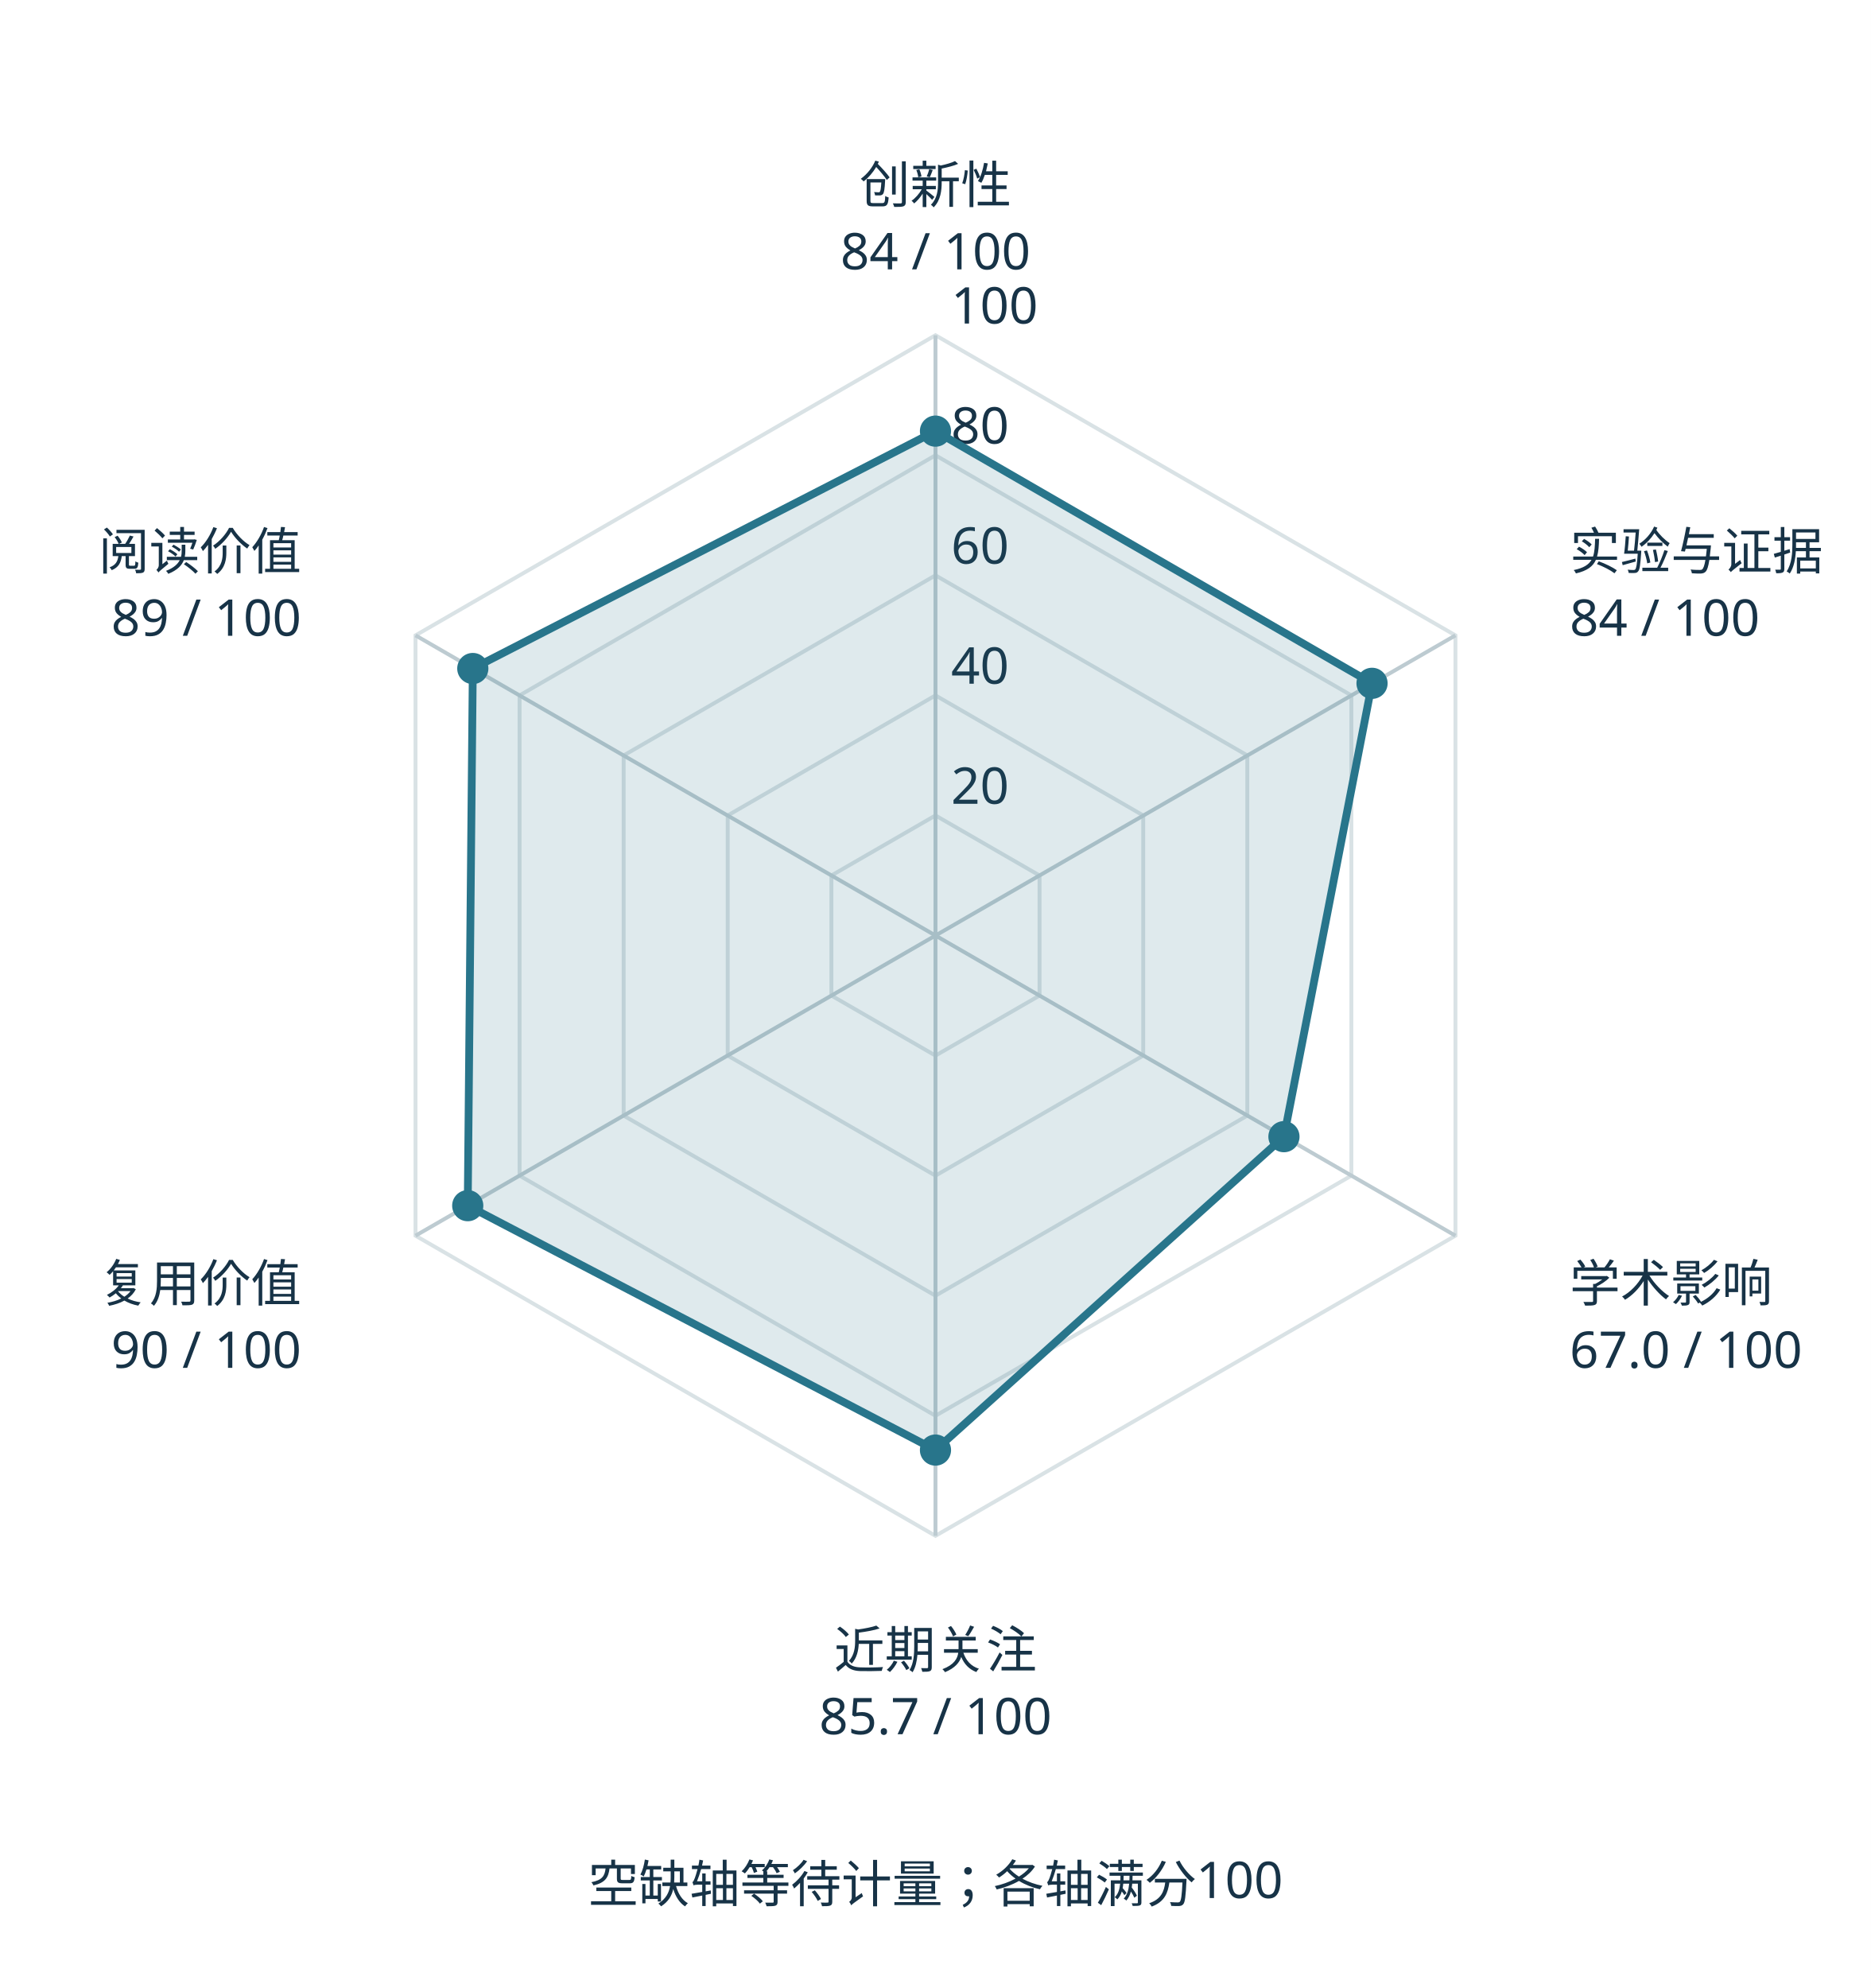
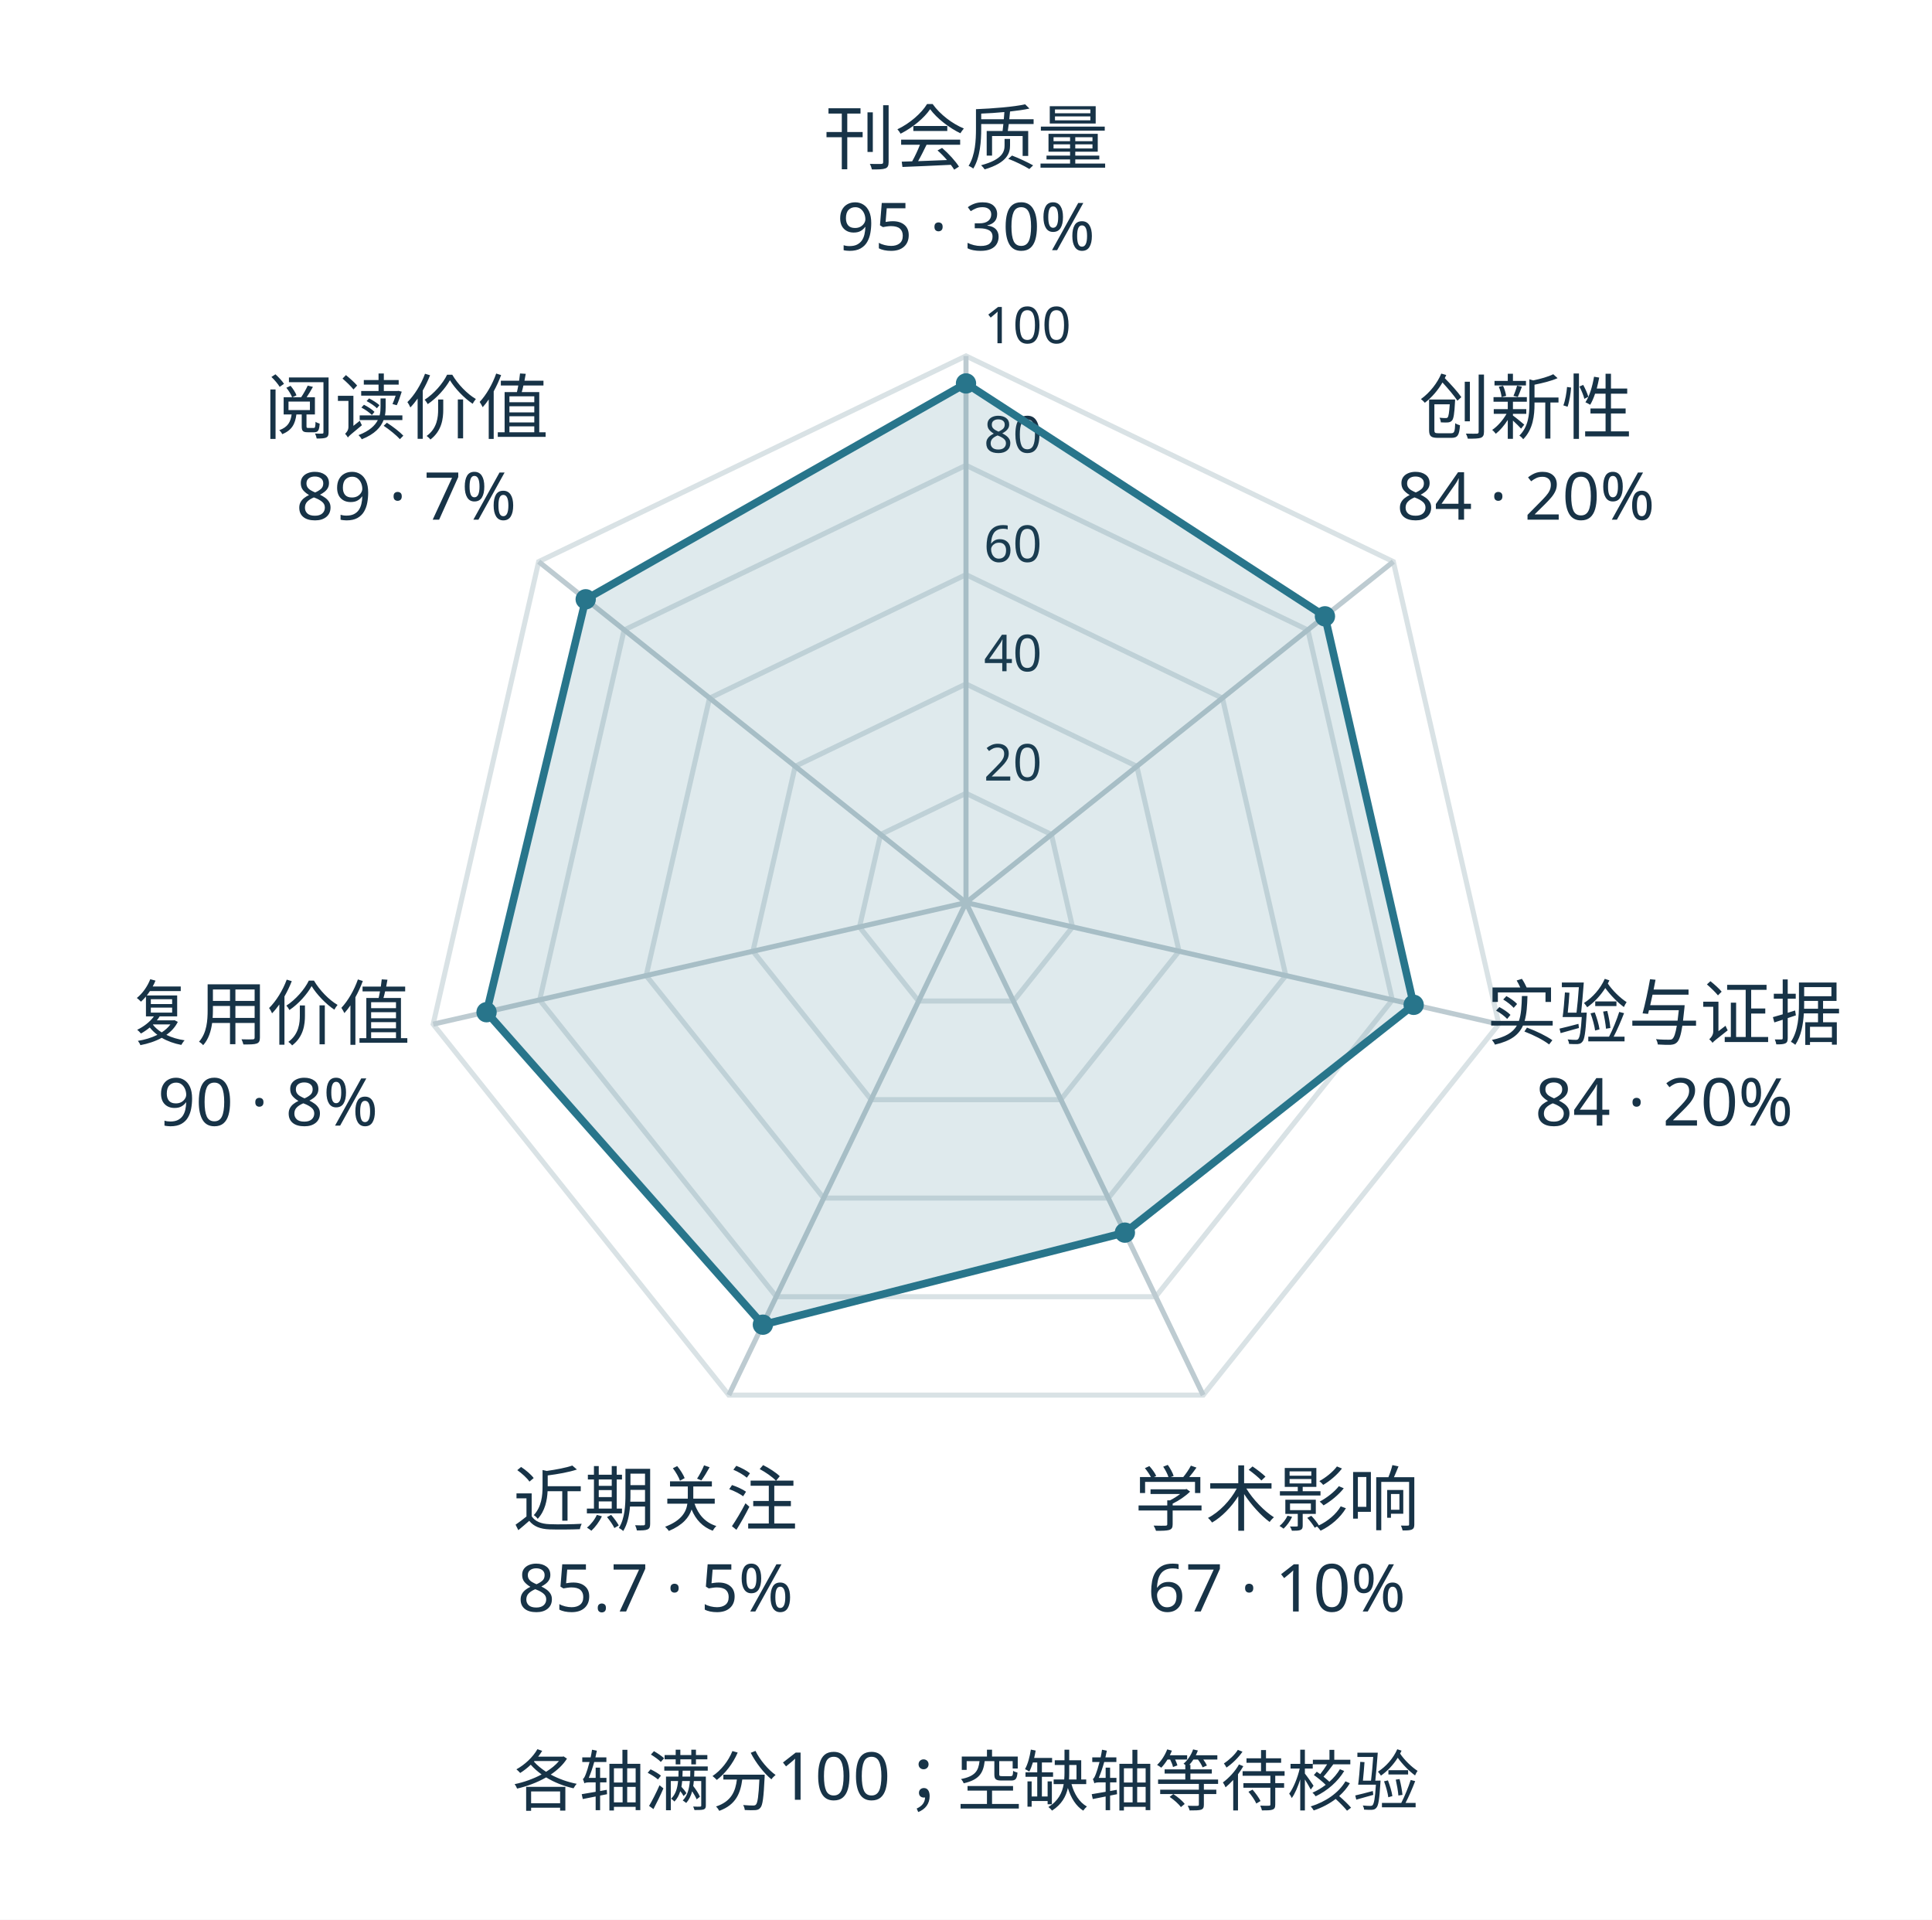
- <svg xmlns="http://www.w3.org/2000/svg" width="480" height="510" viewBox="0 0 480 510" role="img">
-   <rect width="480" height="510" fill="#fff" />
-   <g font-family="sans-serif" font-size="13" fill="#173347">
-     <polygon points="240.0,209.2 266.7,224.6 266.7,255.4 240.0,270.8 213.3,255.4 213.3,224.6" fill="none" stroke="#d9e2e5" />
-     <text x="244" y="206.2">20</text>
-     <polygon points="240.0,178.4 293.3,209.2 293.3,270.8 240.0,301.6 186.7,270.8 186.7,209.2" fill="none" stroke="#d9e2e5" />
-     <text x="244" y="175.4">40</text>
-     <polygon points="240.0,147.6 320.0,193.8 320.0,286.2 240.0,332.4 160.0,286.2 160.0,193.8" fill="none" stroke="#d9e2e5" />
-     <text x="244" y="144.6">60</text>
-     <polygon points="240.0,116.8 346.7,178.4 346.7,301.6 240.0,363.2 133.3,301.6 133.3,178.4" fill="none" stroke="#d9e2e5" />
-     <text x="244" y="113.8">80</text>
-     <polygon points="240.0,86.0 373.4,163.0 373.4,317.0 240.0,394.0 106.6,317.0 106.6,163.0" fill="none" stroke="#d9e2e5" />
-     <text x="244" y="83.0">100</text>
-     <line x1="240" y1="240" x2="240.0" y2="86.0" stroke="#bdcbd1" />
-     <text x="240.0" y="52.1" text-anchor="middle">创新性</text>
-     <text x="240.0" y="69.1" text-anchor="middle">84 / 100</text>
-     <line x1="240" y1="240" x2="373.4" y2="163.0" stroke="#bdcbd1" />
-     <text x="402.7" y="146.1" text-anchor="start">实验与证据</text>
-     <text x="402.7" y="163.1" text-anchor="start">84 / 100</text>
-     <line x1="240" y1="240" x2="373.4" y2="317.0" stroke="#bdcbd1" />
-     <text x="402.7" y="333.9" text-anchor="start">学术影响</text>
-     <text x="402.7" y="350.9" text-anchor="start">67.0 / 100</text>
-     <line x1="240" y1="240" x2="240.0" y2="394.0" stroke="#bdcbd1" />
-     <text x="240.0" y="427.9" text-anchor="middle">近期关注</text>
-     <text x="240.0" y="444.9" text-anchor="middle">85.7 / 100</text>
-     <line x1="240" y1="240" x2="106.6" y2="317.0" stroke="#bdcbd1" />
-     <text x="77.3" y="333.9" text-anchor="end">复用价值</text>
-     <text x="77.3" y="350.9" text-anchor="end">90 / 100</text>
-     <line x1="240" y1="240" x2="106.6" y2="163.0" stroke="#bdcbd1" />
-     <text x="77.3" y="146.1" text-anchor="end">阅读价值</text>
-     <text x="77.3" y="163.1" text-anchor="end">89 / 100</text>
-     <polygon points="240.0,110.6 352.0,175.3 329.4,291.6 240.0,372.0 120.0,309.3 121.3,171.5" fill="#28758b" fill-opacity=".15" stroke="#28758b" stroke-width="2" />
-     <circle cx="240.0" cy="110.6" r="4" fill="#28758b" />
-     <circle cx="352.0" cy="175.3" r="4" fill="#28758b" />
-     <circle cx="329.4" cy="291.6" r="4" fill="#28758b" />
-     <circle cx="240.0" cy="372.0" r="4" fill="#28758b" />
-     <circle cx="120.0" cy="309.3" r="4" fill="#28758b" />
-     <circle cx="121.3" cy="171.5" r="4" fill="#28758b" />
-     <text x="240" y="488" text-anchor="middle">空缺轴等待计量；各轴满分100</text>
+ <svg xmlns="http://www.w3.org/2000/svg" width="760" height="755" viewBox="0 0 760 755" role="img">
+   <rect width="760" height="755" fill="#fff" />
+   <g font-family="sans-serif" font-size="28" fill="#173347">
+     <polygon points="380.0,312.0 413.6,328.2 421.9,364.6 398.7,393.7 361.3,393.7 338.1,364.6 346.4,328.2" fill="none" stroke="#d9e2e5" stroke-width="2" />
+     <text x="387" y="307.0" font-size="20">20</text>
+     <polygon points="380.0,269.0 447.2,301.4 463.8,374.1 417.3,432.5 342.7,432.5 296.2,374.1 312.8,301.4" fill="none" stroke="#d9e2e5" stroke-width="2" />
+     <text x="387" y="264.0" font-size="20">40</text>
+     <polygon points="380.0,226.0 480.9,274.6 505.8,383.7 436.0,471.2 324.0,471.2 254.2,383.7 279.1,274.6" fill="none" stroke="#d9e2e5" stroke-width="2" />
+     <text x="387" y="221.0" font-size="20">60</text>
+     <polygon points="380.0,183.0 514.5,247.8 547.7,393.3 454.6,510.0 305.4,510.0 212.3,393.3 245.5,247.8" fill="none" stroke="#d9e2e5" stroke-width="2" />
+     <text x="387" y="178.0" font-size="20">80</text>
+     <polygon points="380.0,140.0 548.1,220.9 589.6,402.8 473.3,548.7 286.7,548.7 170.4,402.8 211.9,220.9" fill="none" stroke="#d9e2e5" stroke-width="2" />
+     <text x="387" y="135.0" font-size="20">100</text>
+     <line x1="380" y1="355" x2="380.0" y2="140.0" stroke="#bdcbd1" stroke-width="2" />
+     <text x="380.0" y="64.4" text-anchor="middle">刊会质量</text>
+     <text x="380.0" y="98.4" font-size="26" text-anchor="middle">95 · 30%</text>
+     <line x1="380" y1="355" x2="548.1" y2="220.9" stroke="#bdcbd1" stroke-width="2" />
+     <text x="600.2" y="170.4" text-anchor="middle">创新性</text>
+     <text x="600.2" y="204.4" font-size="26" text-anchor="middle">84 · 20%</text>
+     <line x1="380" y1="355" x2="589.6" y2="402.8" stroke="#bdcbd1" stroke-width="2" />
+     <text x="654.6" y="408.7" text-anchor="middle">实验与证据</text>
+     <text x="654.6" y="442.7" font-size="26" text-anchor="middle">84 · 20%</text>
+     <line x1="380" y1="355" x2="473.3" y2="548.7" stroke="#bdcbd1" stroke-width="2" />
+     <text x="502.2" y="599.8" text-anchor="middle">学术影响</text>
+     <text x="502.2" y="633.8" font-size="26" text-anchor="middle">67 · 10%</text>
+     <line x1="380" y1="355" x2="286.7" y2="548.7" stroke="#bdcbd1" stroke-width="2" />
+     <text x="257.8" y="599.8" text-anchor="middle">近期关注</text>
+     <text x="257.8" y="633.8" font-size="26" text-anchor="middle">85.7 · 5%</text>
+     <line x1="380" y1="355" x2="170.4" y2="402.8" stroke="#bdcbd1" stroke-width="2" />
+     <text x="105.4" y="408.7" text-anchor="middle">复用价值</text>
+     <text x="105.4" y="442.7" font-size="26" text-anchor="middle">90 · 8%</text>
+     <line x1="380" y1="355" x2="211.9" y2="220.9" stroke="#bdcbd1" stroke-width="2" />
+     <text x="159.8" y="170.4" text-anchor="middle">阅读价值</text>
+     <text x="159.8" y="204.4" font-size="26" text-anchor="middle">89 · 7%</text>
+     <polygon points="380.0,150.8 521.2,242.4 556.1,395.2 442.5,484.8 300.1,521.0 191.4,398.1 230.4,235.7" fill="#28758b" fill-opacity=".15" stroke="#28758b" stroke-width="3" />
+     <circle cx="380.0" cy="150.8" r="4" fill="#28758b" />
+     <circle cx="521.2" cy="242.4" r="4" fill="#28758b" />
+     <circle cx="556.1" cy="395.2" r="4" fill="#28758b" />
+     <circle cx="442.5" cy="484.8" r="4" fill="#28758b" />
+     <circle cx="300.1" cy="521.0" r="4" fill="#28758b" />
+     <circle cx="191.4" cy="398.1" r="4" fill="#28758b" />
+     <circle cx="230.4" cy="235.7" r="4" fill="#28758b" />
+     <text x="380" y="710" font-size="26" text-anchor="middle">各轴满分100；空缺轴等待核验</text>
  </g>
</svg>
